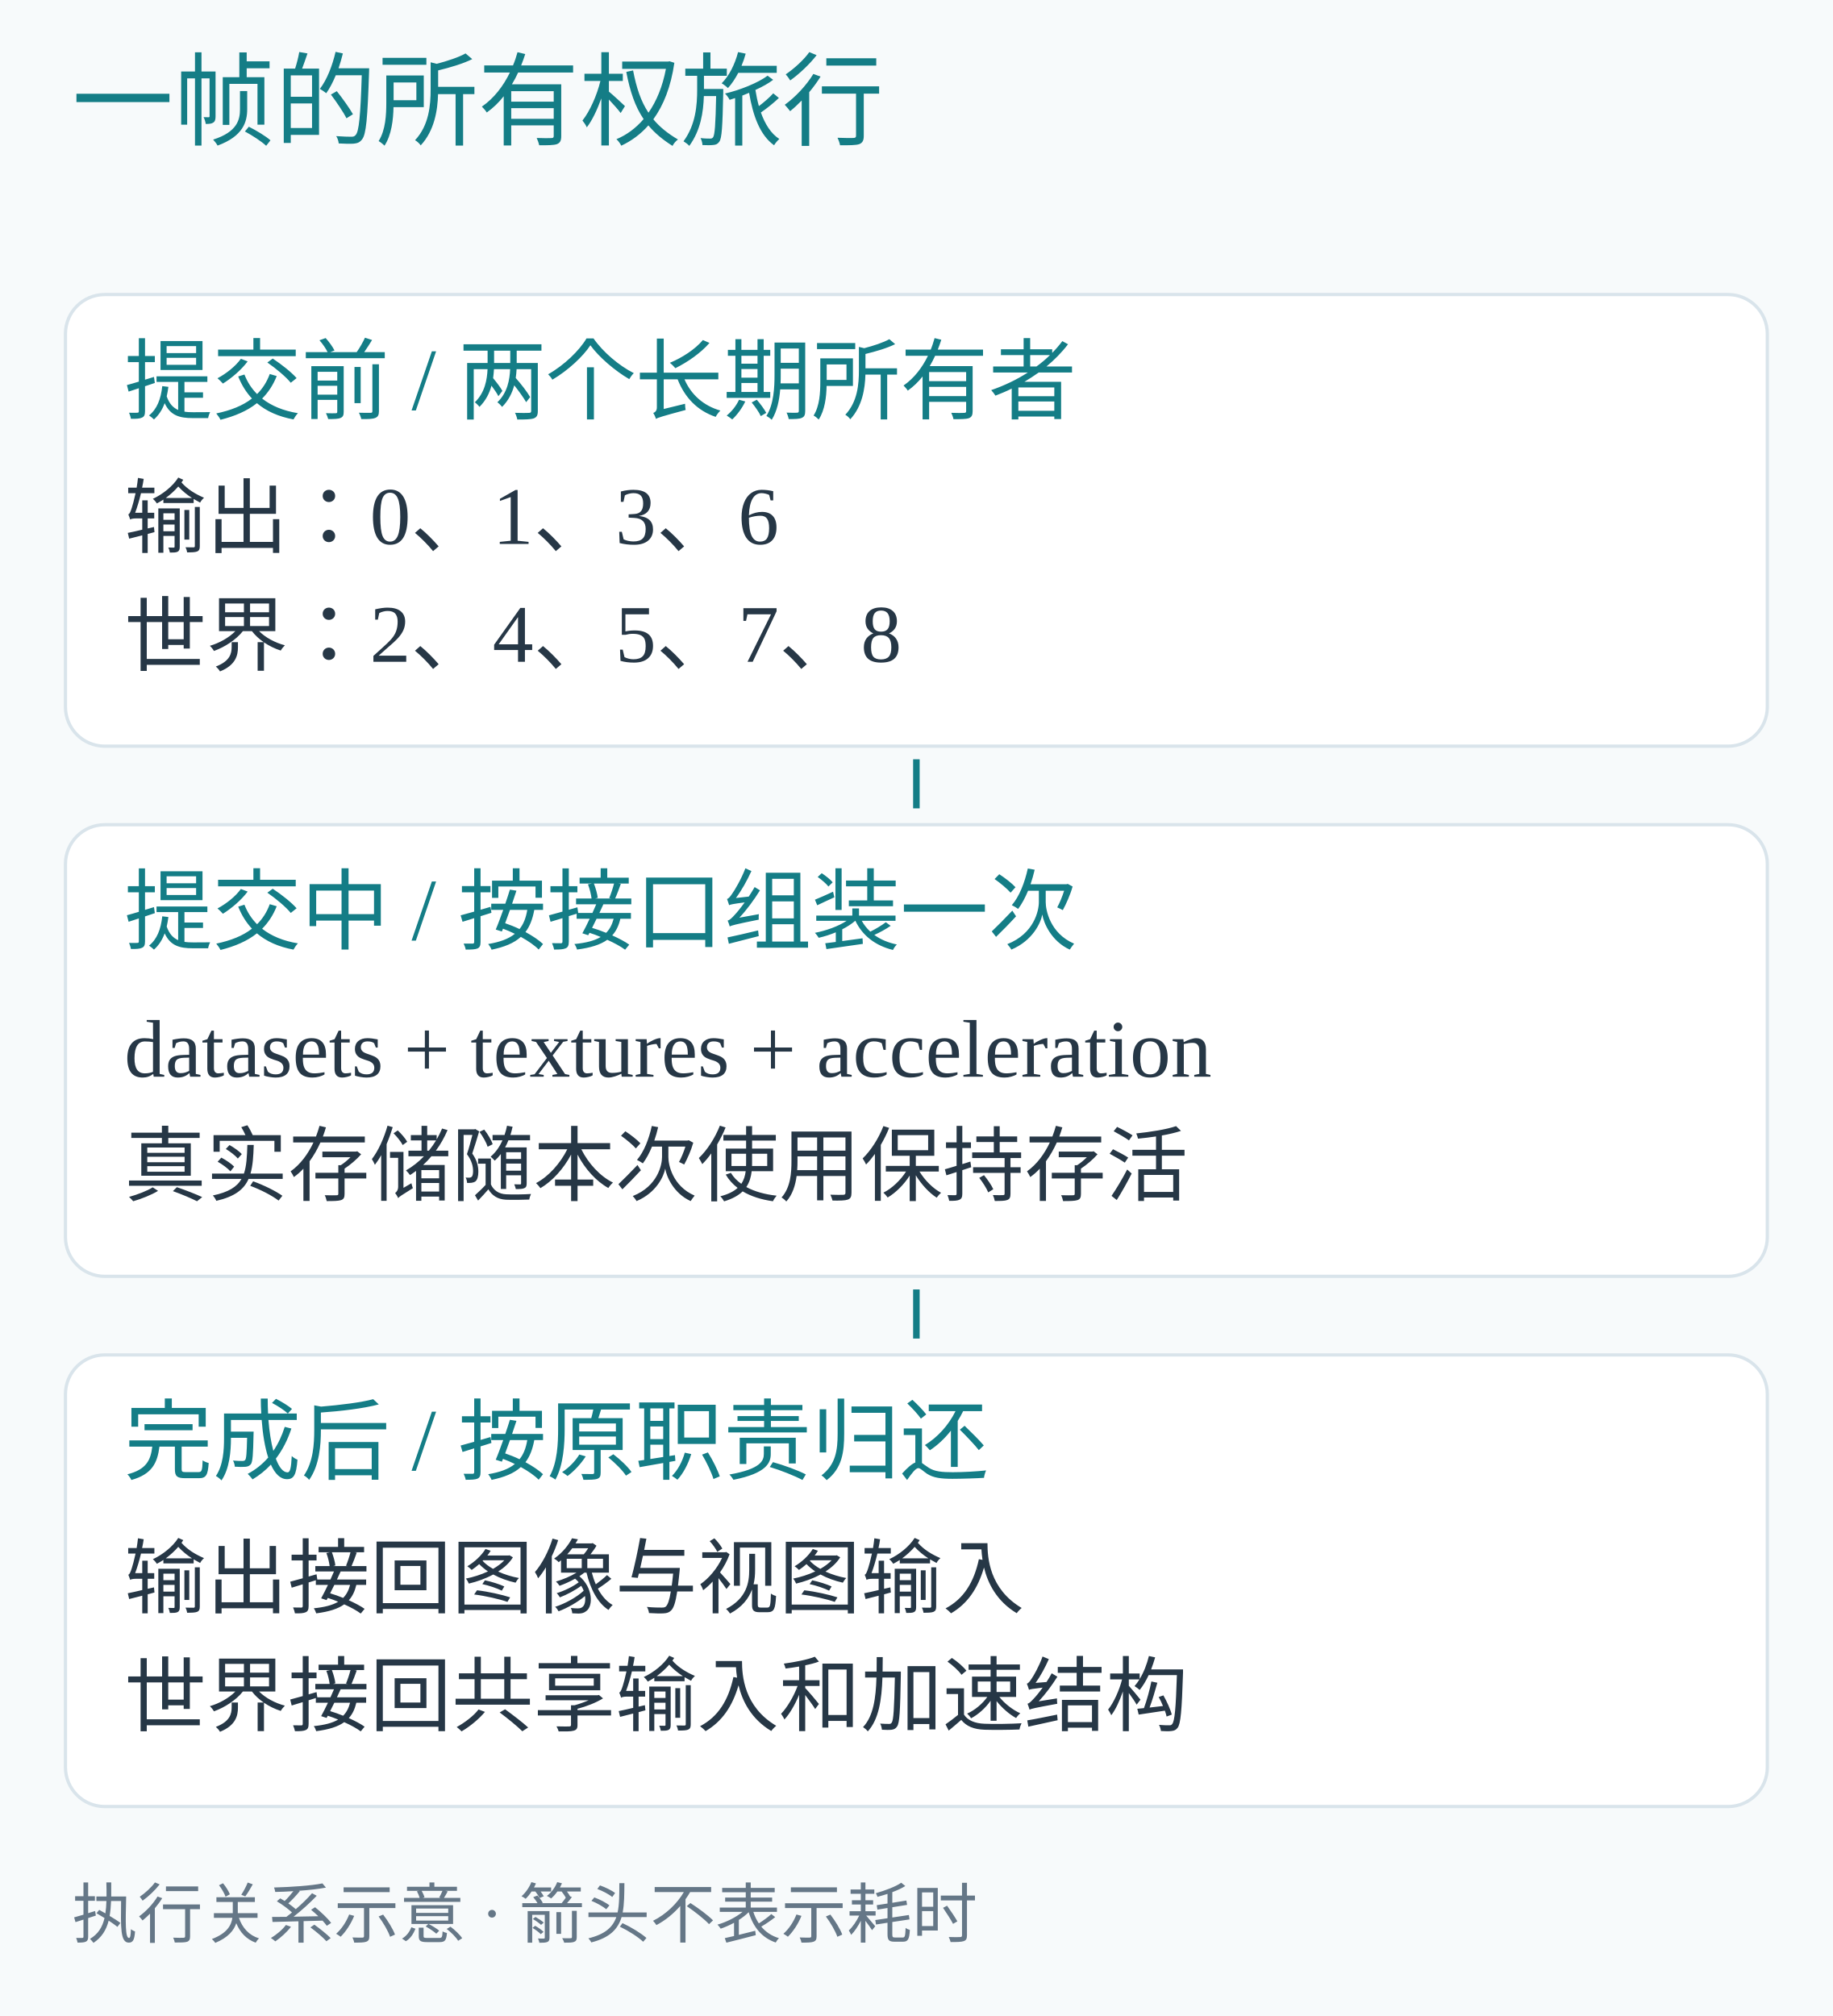
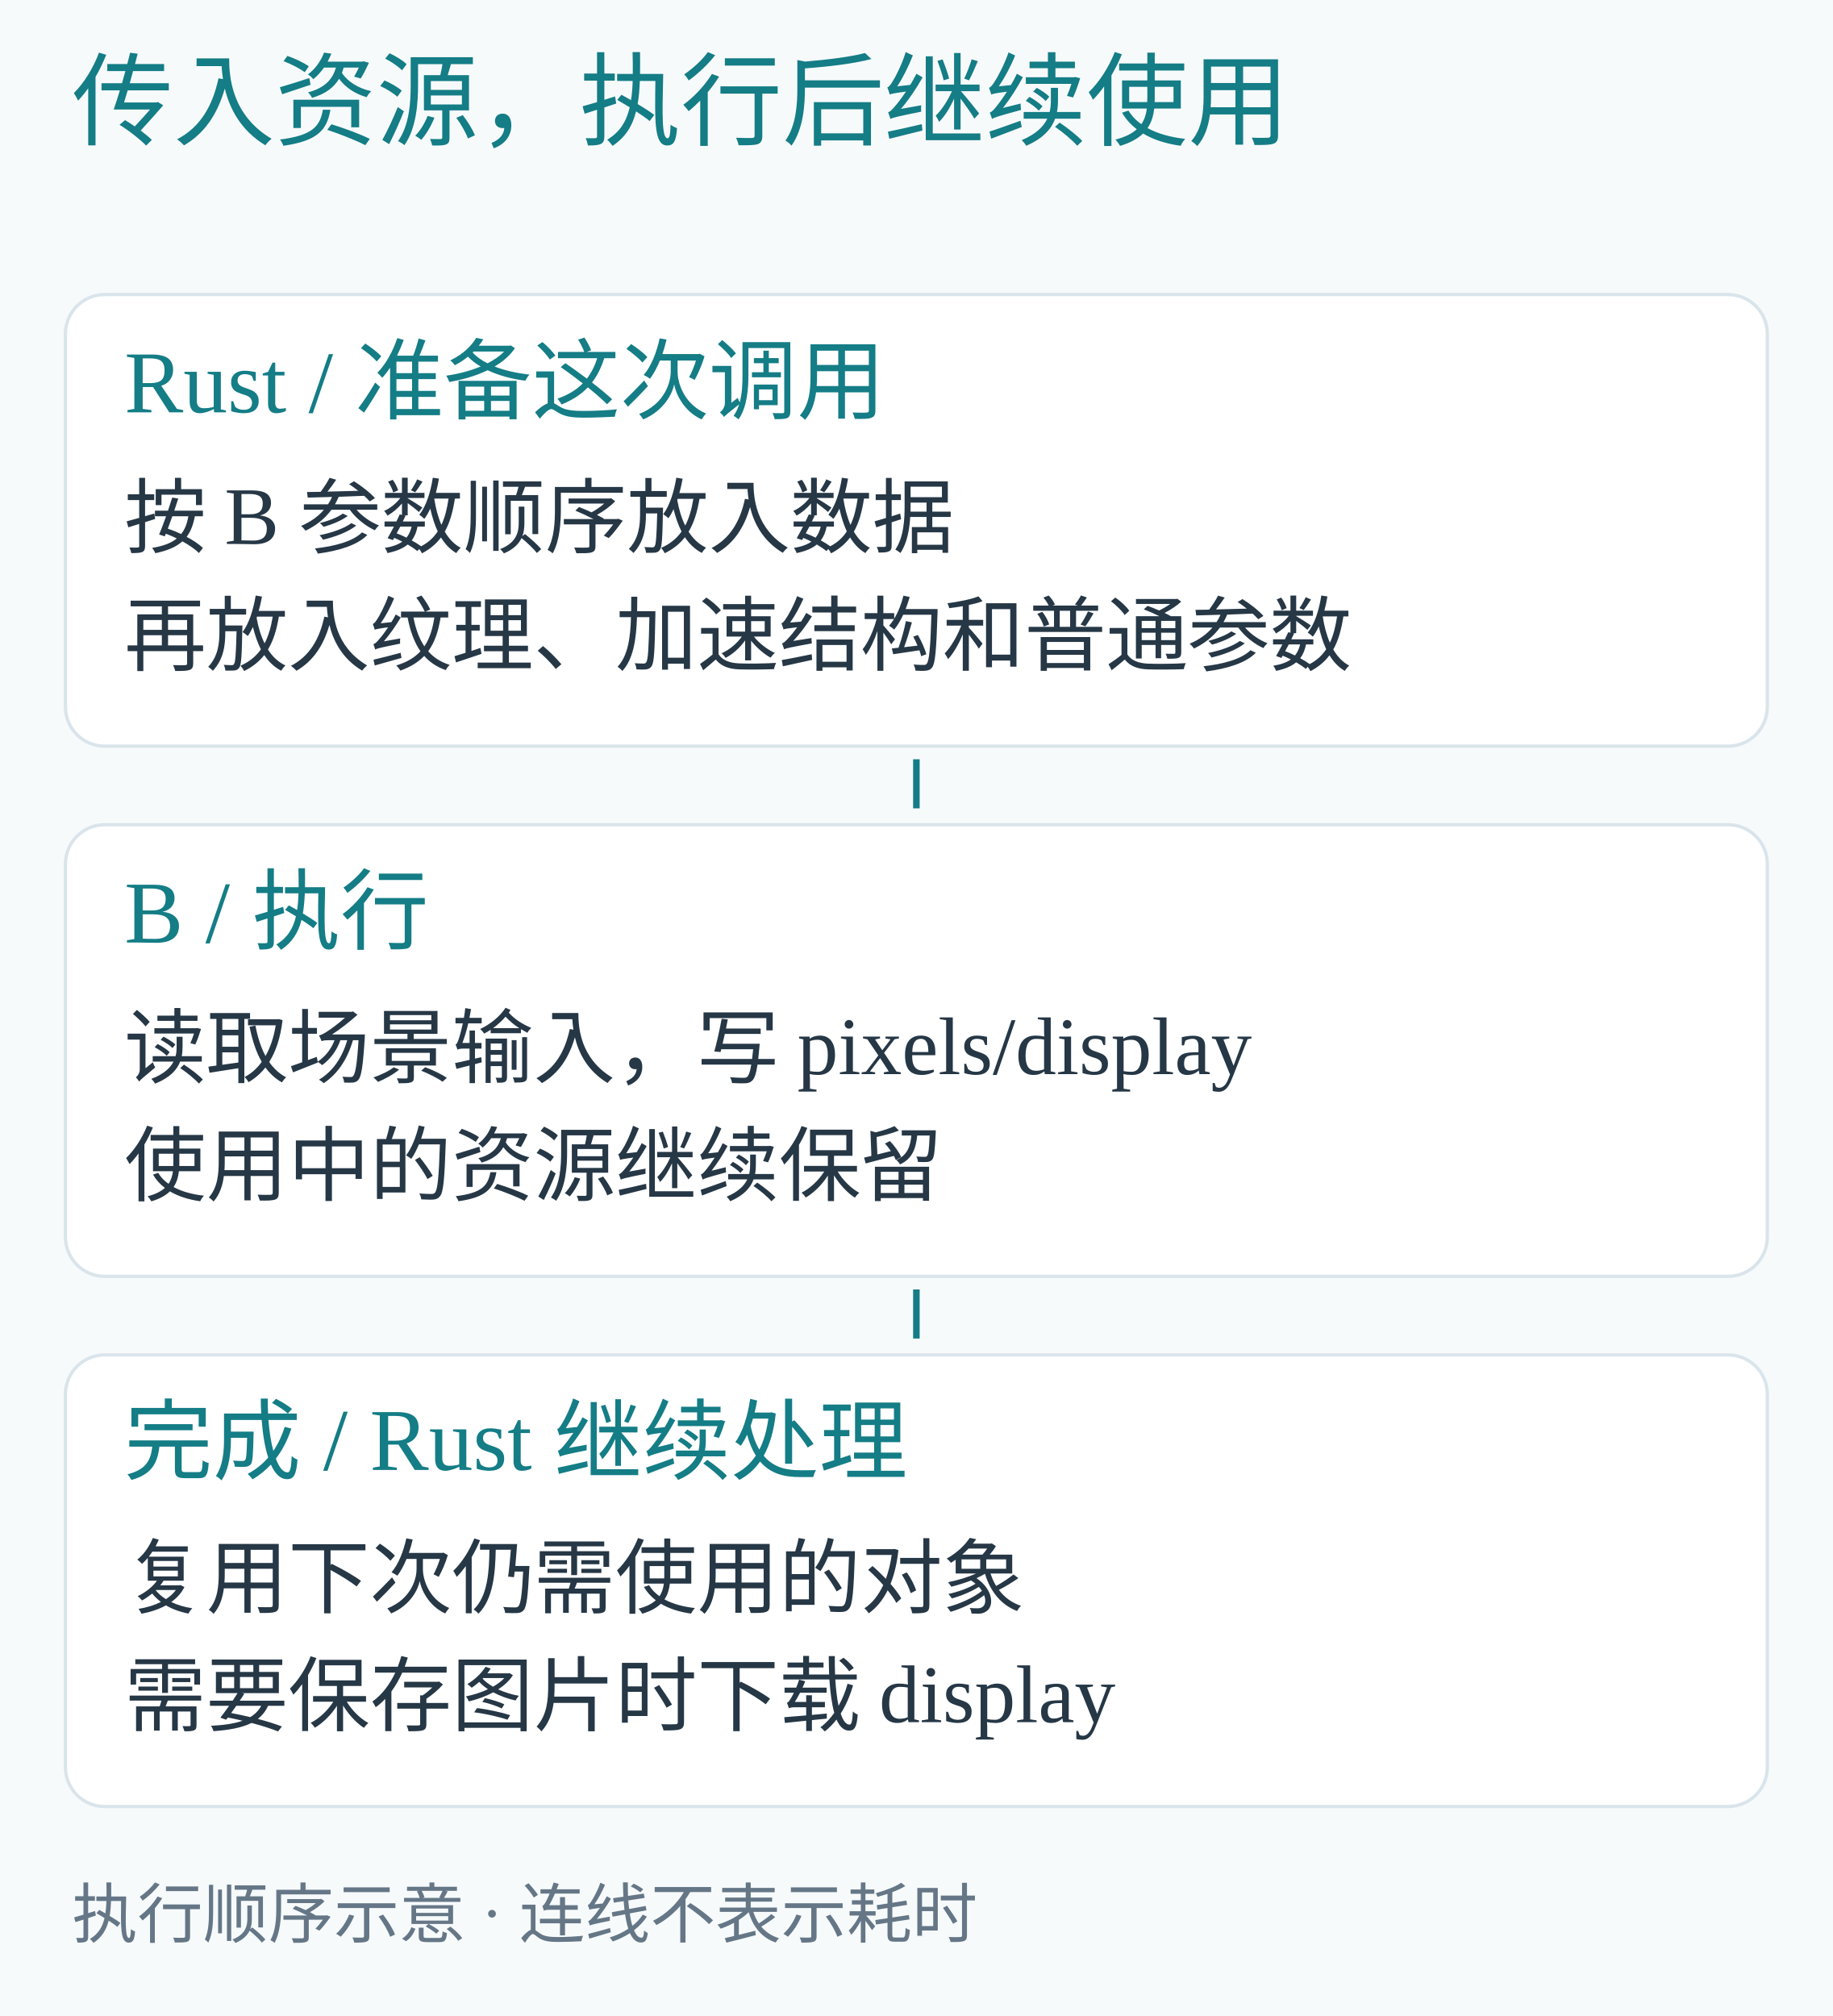
- <svg xmlns="http://www.w3.org/2000/svg" width="560" height="616" viewBox="0 0 560 616">
+ <svg xmlns="http://www.w3.org/2000/svg" width="560" height="616">
  <rect x="0" y="0" width="560" height="616" rx="0" fill="#f7fafb" stroke="#f7fafb" />
-   <text x="22" y="42" fill="#147d86" font-size="31">一帧的所有权旅行</text>
+   <text x="22" y="42" fill="#147d86" font-size="31">传入资源，执行后继续使用</text>
  <rect x="20" y="90" width="520" height="138" rx="12" fill="#ffffff" stroke="#d9e4eb" />
-   <text x="38" y="126" fill="#147d86" font-size="27">提交前 / 两个长期所有者</text>
-   <text x="38" y="167" fill="#263746" font-size="25">输出：0、1、3、6</text>
-   <text x="38" y="203" fill="#263746" font-size="25">世界：2、4、5、7、8</text>
+   <text x="38" y="126" fill="#147d86" font-size="27">Rust / 准备这次调用</text>
+   <text x="38" y="167" fill="#263746" font-size="25">按 B 参数顺序放入数据</text>
+   <text x="38" y="203" fill="#263746" font-size="25">再放入纹理、加速结构和普通参数</text>
  <line x1="280" y1="232" x2="280" y2="247" stroke="#147d86" stroke-width="2" />
  <rect x="20" y="252" width="520" height="138" rx="12" fill="#ffffff" stroke="#d9e4eb" />
-   <text x="38" y="288" fill="#147d86" font-size="27">提交中 / 按接口组装一次</text>
-   <text x="38" y="329" fill="#263746" font-size="25">datasets + textures + acceleration</text>
-   <text x="38" y="365" fill="#263746" font-size="25">真实存储随本次使用保持存活</text>
+   <text x="38" y="288" fill="#147d86" font-size="27">B / 执行</text>
+   <text x="38" y="329" fill="#263746" font-size="25">读取场景输入，写 pixels/display</text>
+   <text x="38" y="365" fill="#263746" font-size="25">使用中的资源继续保留</text>
  <line x1="280" y1="394" x2="280" y2="409" stroke="#147d86" stroke-width="2" />
  <rect x="20" y="414" width="520" height="138" rx="12" fill="#ffffff" stroke="#d9e4eb" />
-   <text x="38" y="450" fill="#147d86" font-size="27">完成后 / 按原职责归还</text>
-   <text x="38" y="491" fill="#263746" font-size="25">输出接回图像与视图输入</text>
-   <text x="38" y="527" fill="#263746" font-size="25">世界接回共享输入和加速结构</text>
-   <text x="22" y="592" fill="#657787" font-size="20">执行关系示意 · 箭头不表示耗时</text>
+   <text x="38" y="450" fill="#147d86" font-size="27">完成 / Rust 继续处理</text>
+   <text x="38" y="491" fill="#263746" font-size="25">复用下次仍需使用的对象</text>
+   <text x="38" y="527" fill="#263746" font-size="25">需要保存图片时下载 display</text>
+   <text x="22" y="592" fill="#657787" font-size="20">执行顺序示意 · 连线不表示耗时</text>
</svg>
